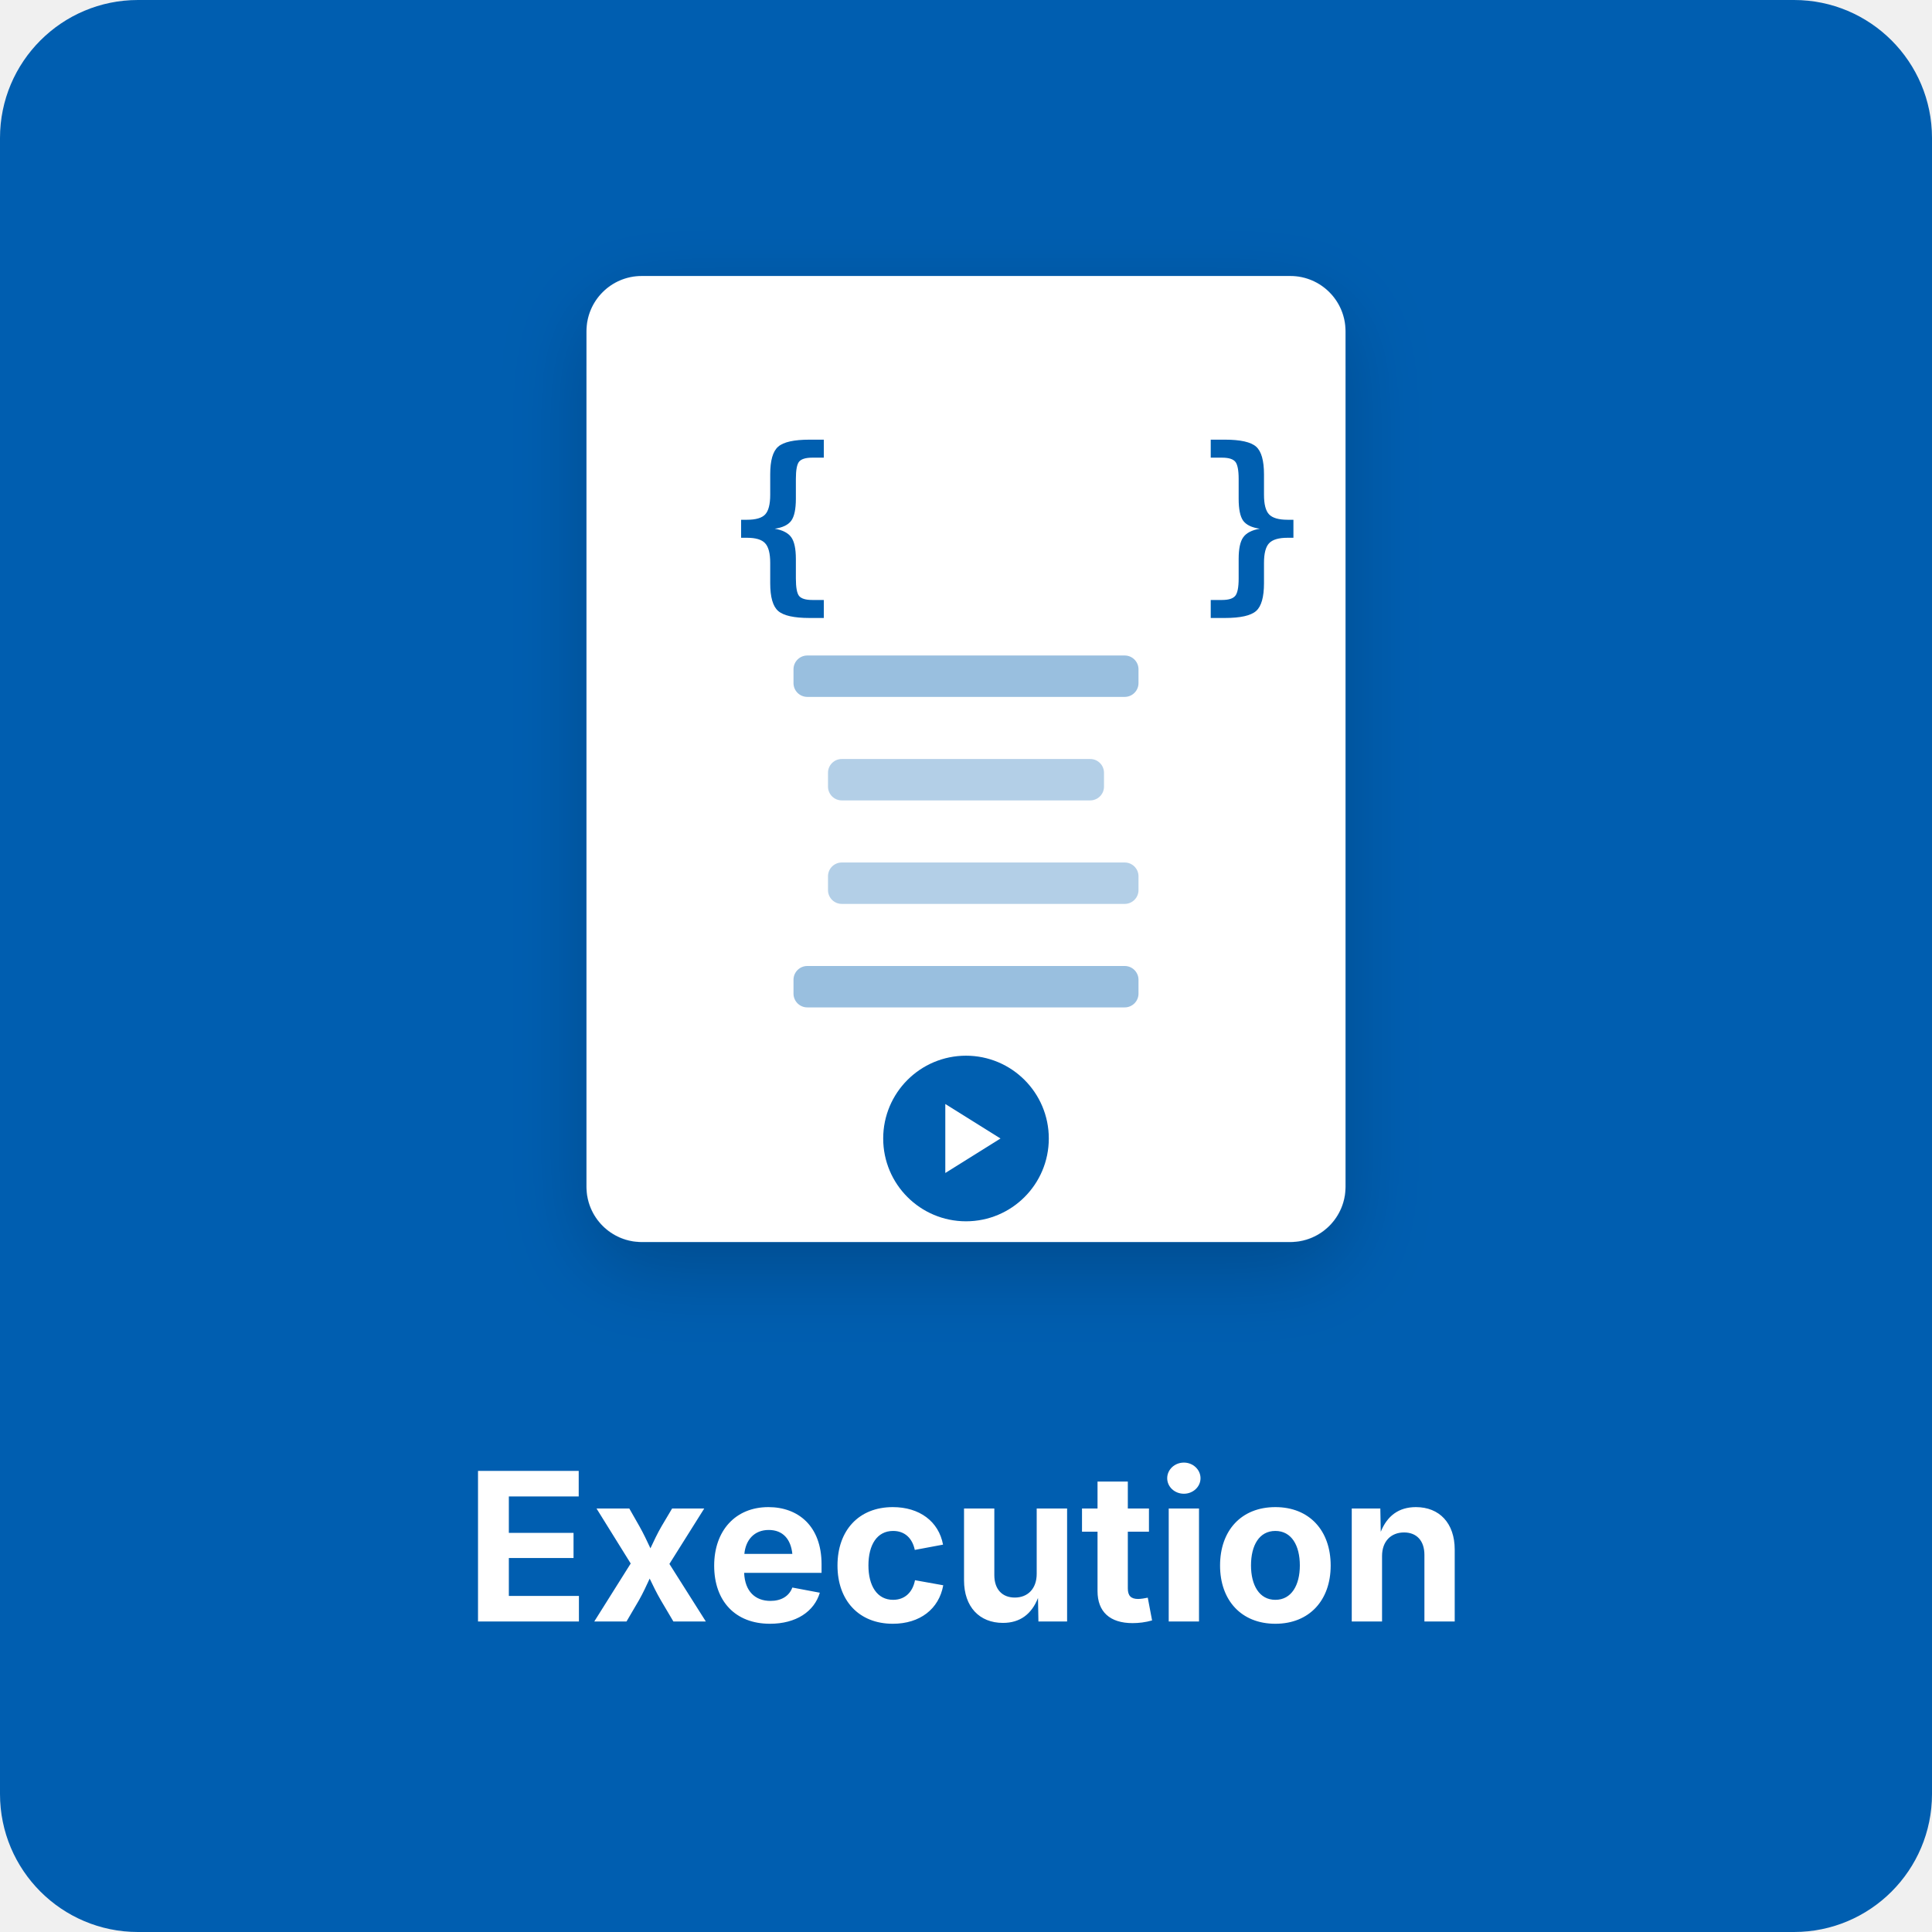
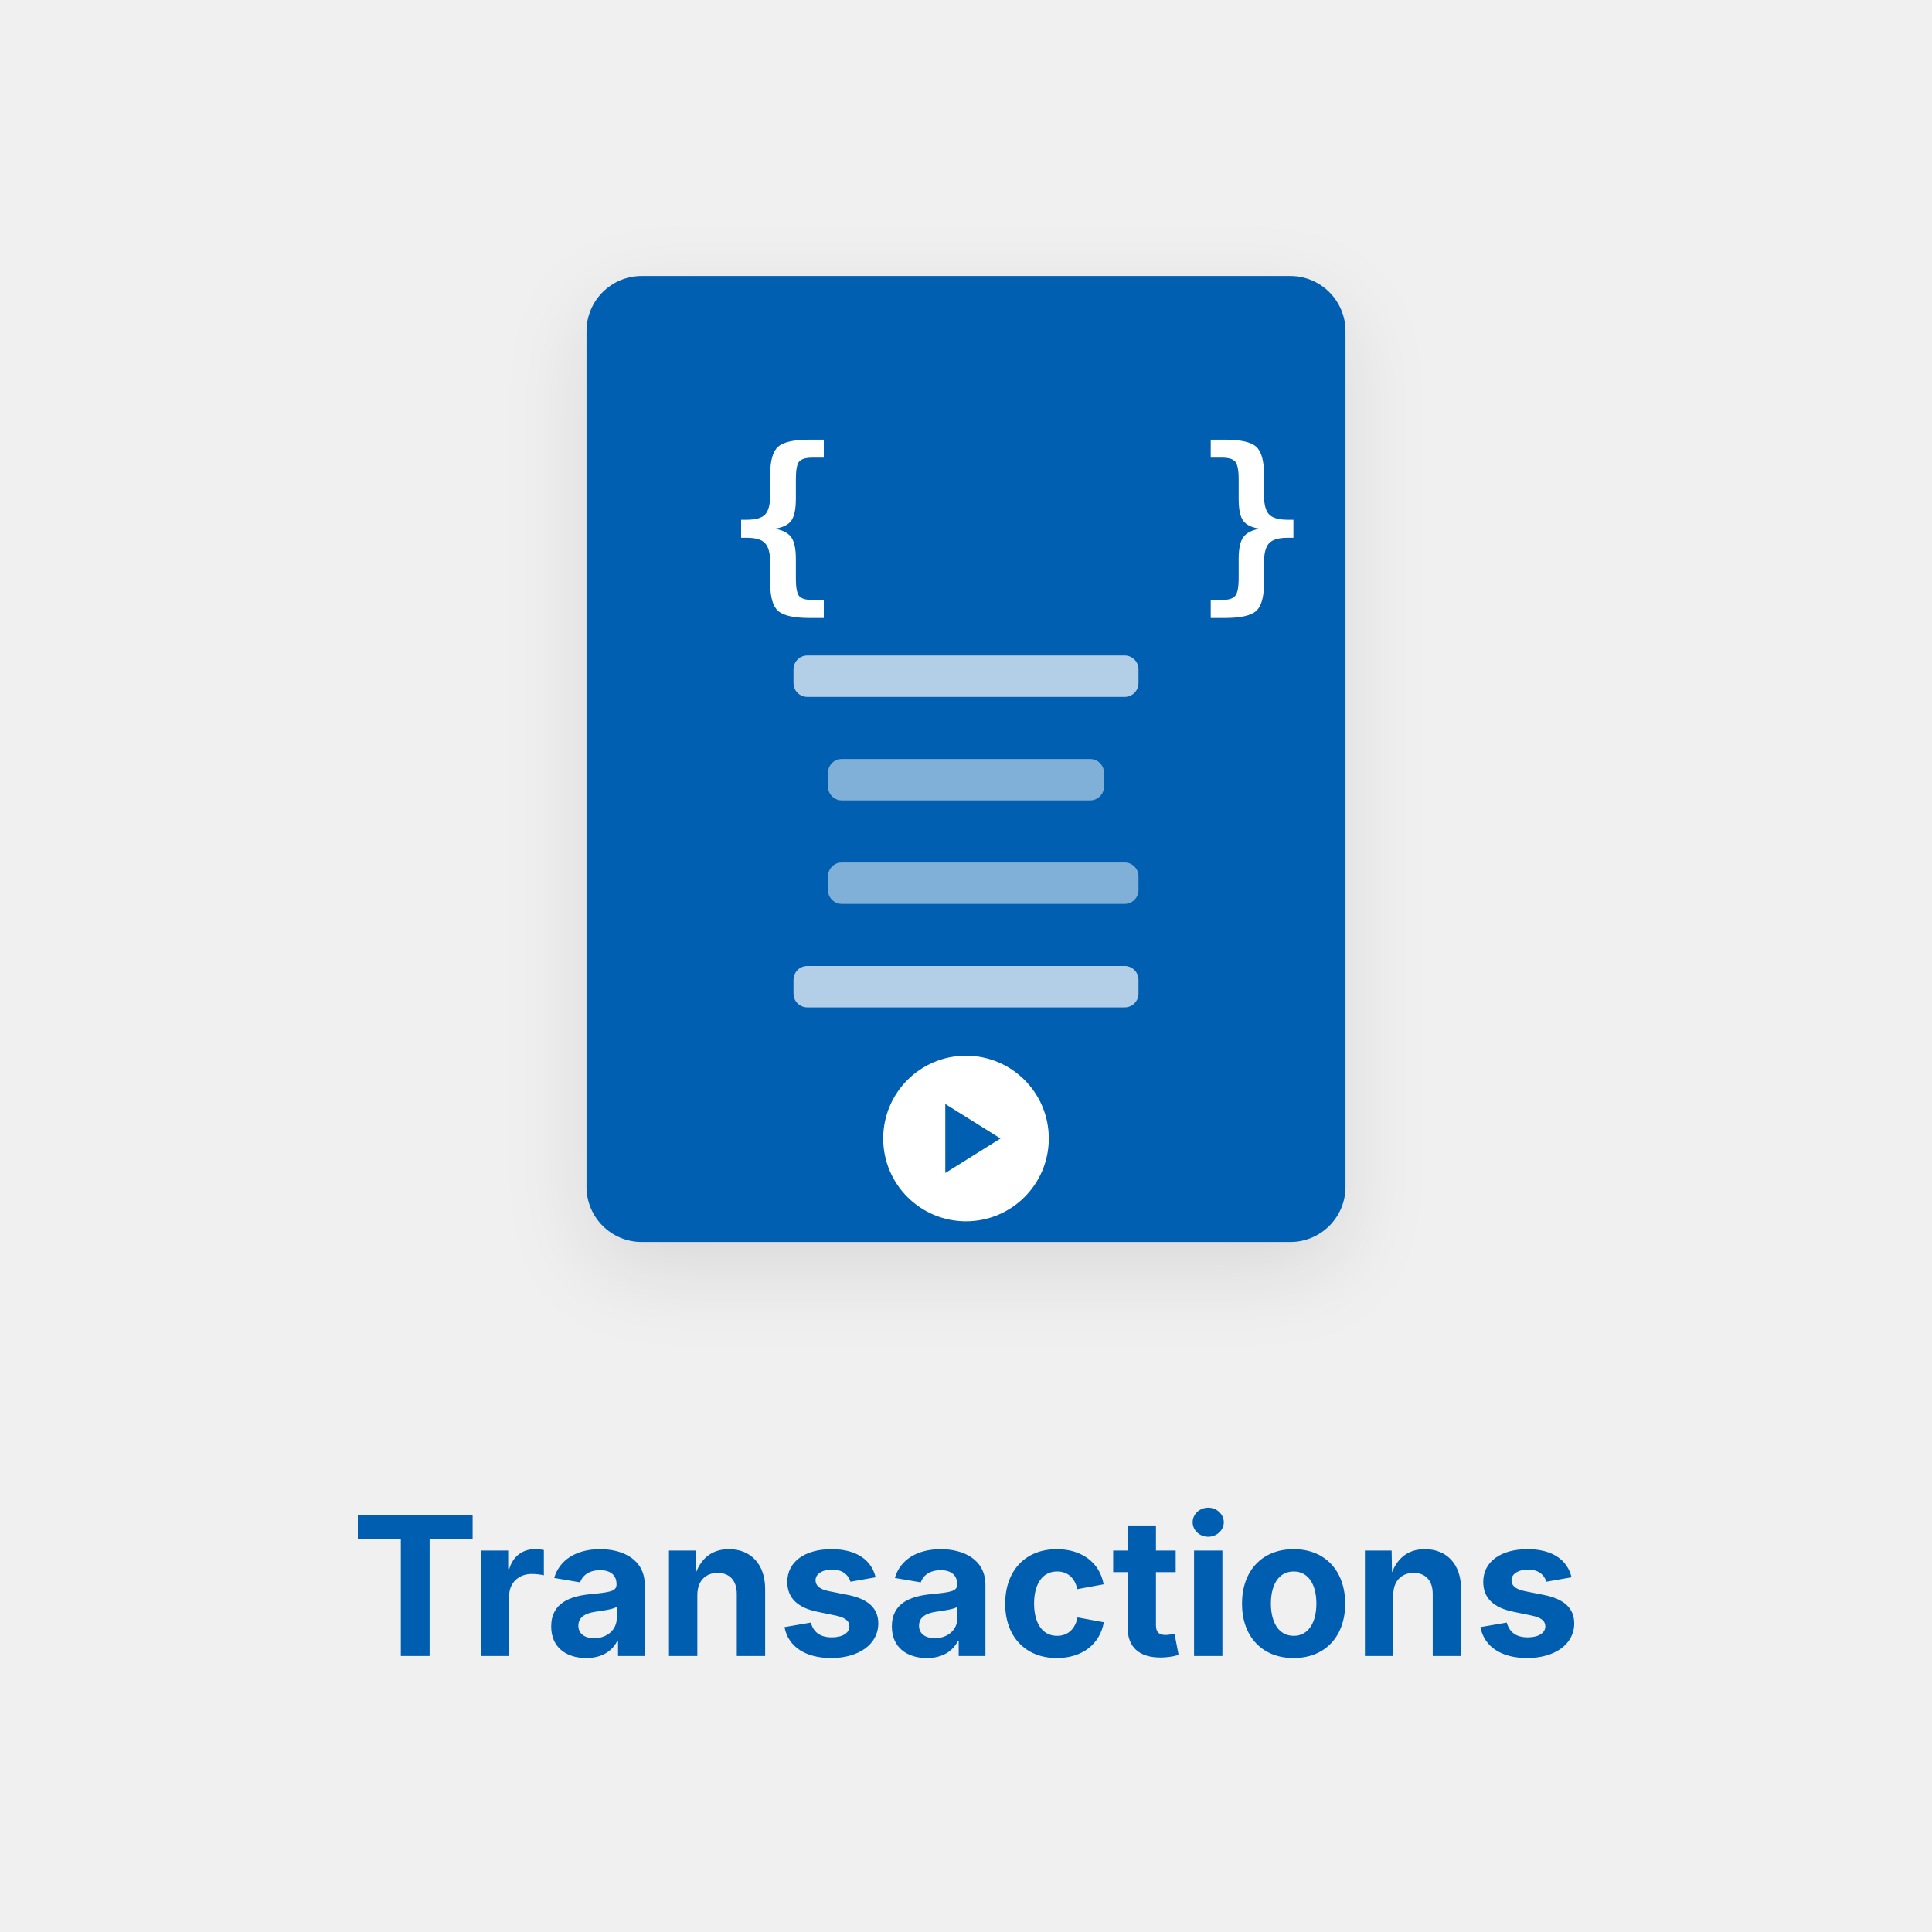
<svg xmlns="http://www.w3.org/2000/svg" width="280" height="280" viewBox="0 0 280 280" fill="none">
  <defs>
    <filter id="shadow" x="-20%" y="-20%" width="140%" height="140%">
-       <feDropShadow dx="0" dy="4" stdDeviation="6" flood-color="#000" flood-opacity="0.2" />
+       <feDropShadow dx="0" dy="4" stdDeviation="6" flood-color="#000" flood-opacity="0.1" />
    </filter>
  </defs>
-   <rect width="280" height="280" rx="20" fill="#005eb0" />
  <g filter="url(#shadow)" transform="translate(65, 30)">
-     <rect x="20" y="10" width="110" height="140" rx="8" fill="white" />
-     <text x="40" y="55" font-family="monospace" font-size="28" font-weight="700" fill="#005eb0">{</text>
-     <text x="108" y="55" font-family="monospace" font-size="28" font-weight="700" fill="#005eb0">}</text>
-     <rect x="50" y="65" width="50" height="6" rx="2" fill="#005eb0" opacity="0.4" />
-     <rect x="55" y="80" width="40" height="6" rx="2" fill="#005eb0" opacity="0.3" />
-     <rect x="55" y="95" width="45" height="6" rx="2" fill="#005eb0" opacity="0.3" />
-     <rect x="50" y="110" width="50" height="6" rx="2" fill="#005eb0" opacity="0.4" />
-     <circle cx="75" cy="135" r="12" fill="#005eb0" />
-     <polygon points="72,130 72,140 80,135" fill="white" />
+     <rect x="20" y="10" width="110" height="140" rx="8" fill="#005eb0" />
+     <text x="40" y="55" font-family="monospace" font-size="28" font-weight="700" fill="white">{</text>
+     <text x="108" y="55" font-family="monospace" font-size="28" font-weight="700" fill="white">}</text>
+     <rect x="50" y="65" width="50" height="6" rx="2" fill="white" opacity="0.7" />
+     <rect x="55" y="80" width="40" height="6" rx="2" fill="white" opacity="0.5" />
+     <rect x="55" y="95" width="45" height="6" rx="2" fill="white" opacity="0.5" />
+     <rect x="50" y="110" width="50" height="6" rx="2" fill="white" opacity="0.7" />
+     <circle cx="75" cy="135" r="12" fill="white" />
+     <polygon points="72,130 72,140 80,135" fill="#005eb0" />
  </g>
-   <text x="140" y="235" text-anchor="middle" font-family="Inter, Arial, sans-serif" font-size="30" font-weight="700" fill="white">Execution</text>
+   <text x="140" y="240" text-anchor="middle" font-family="'Space Grotesk', Inter, Arial, sans-serif" font-size="28" font-weight="700" fill="#005eb0">Transactions</text>
</svg>
